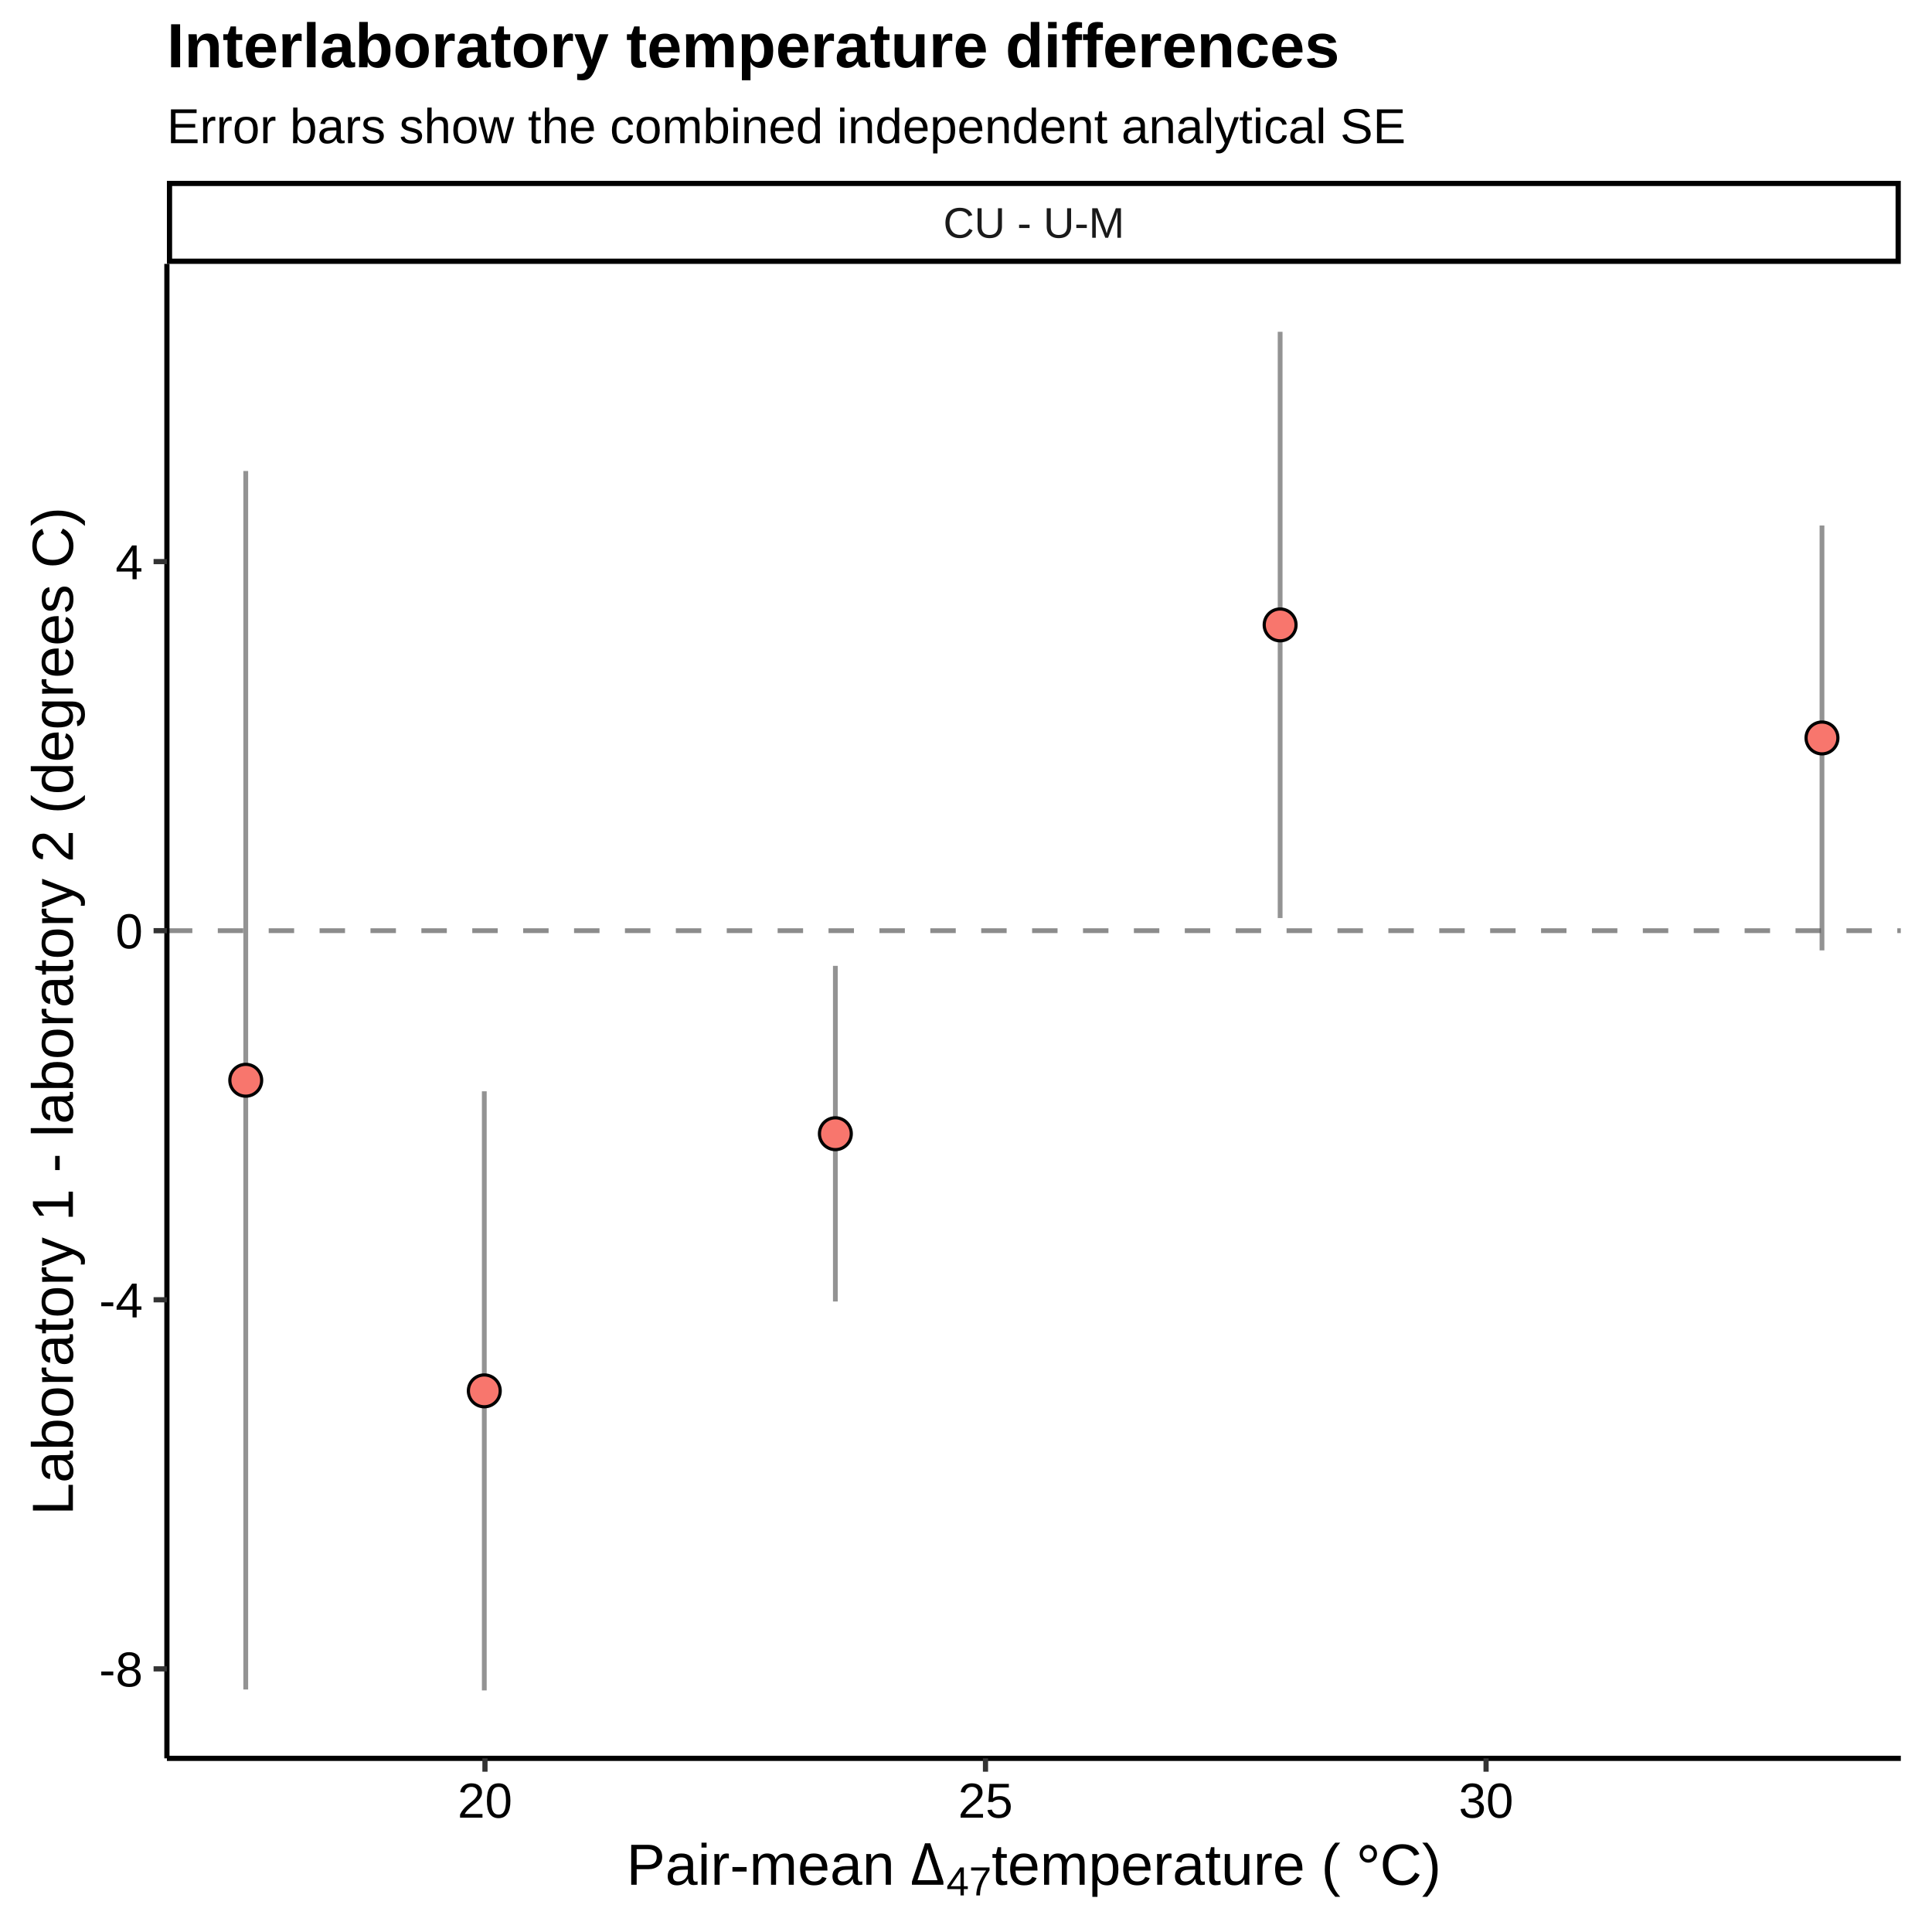
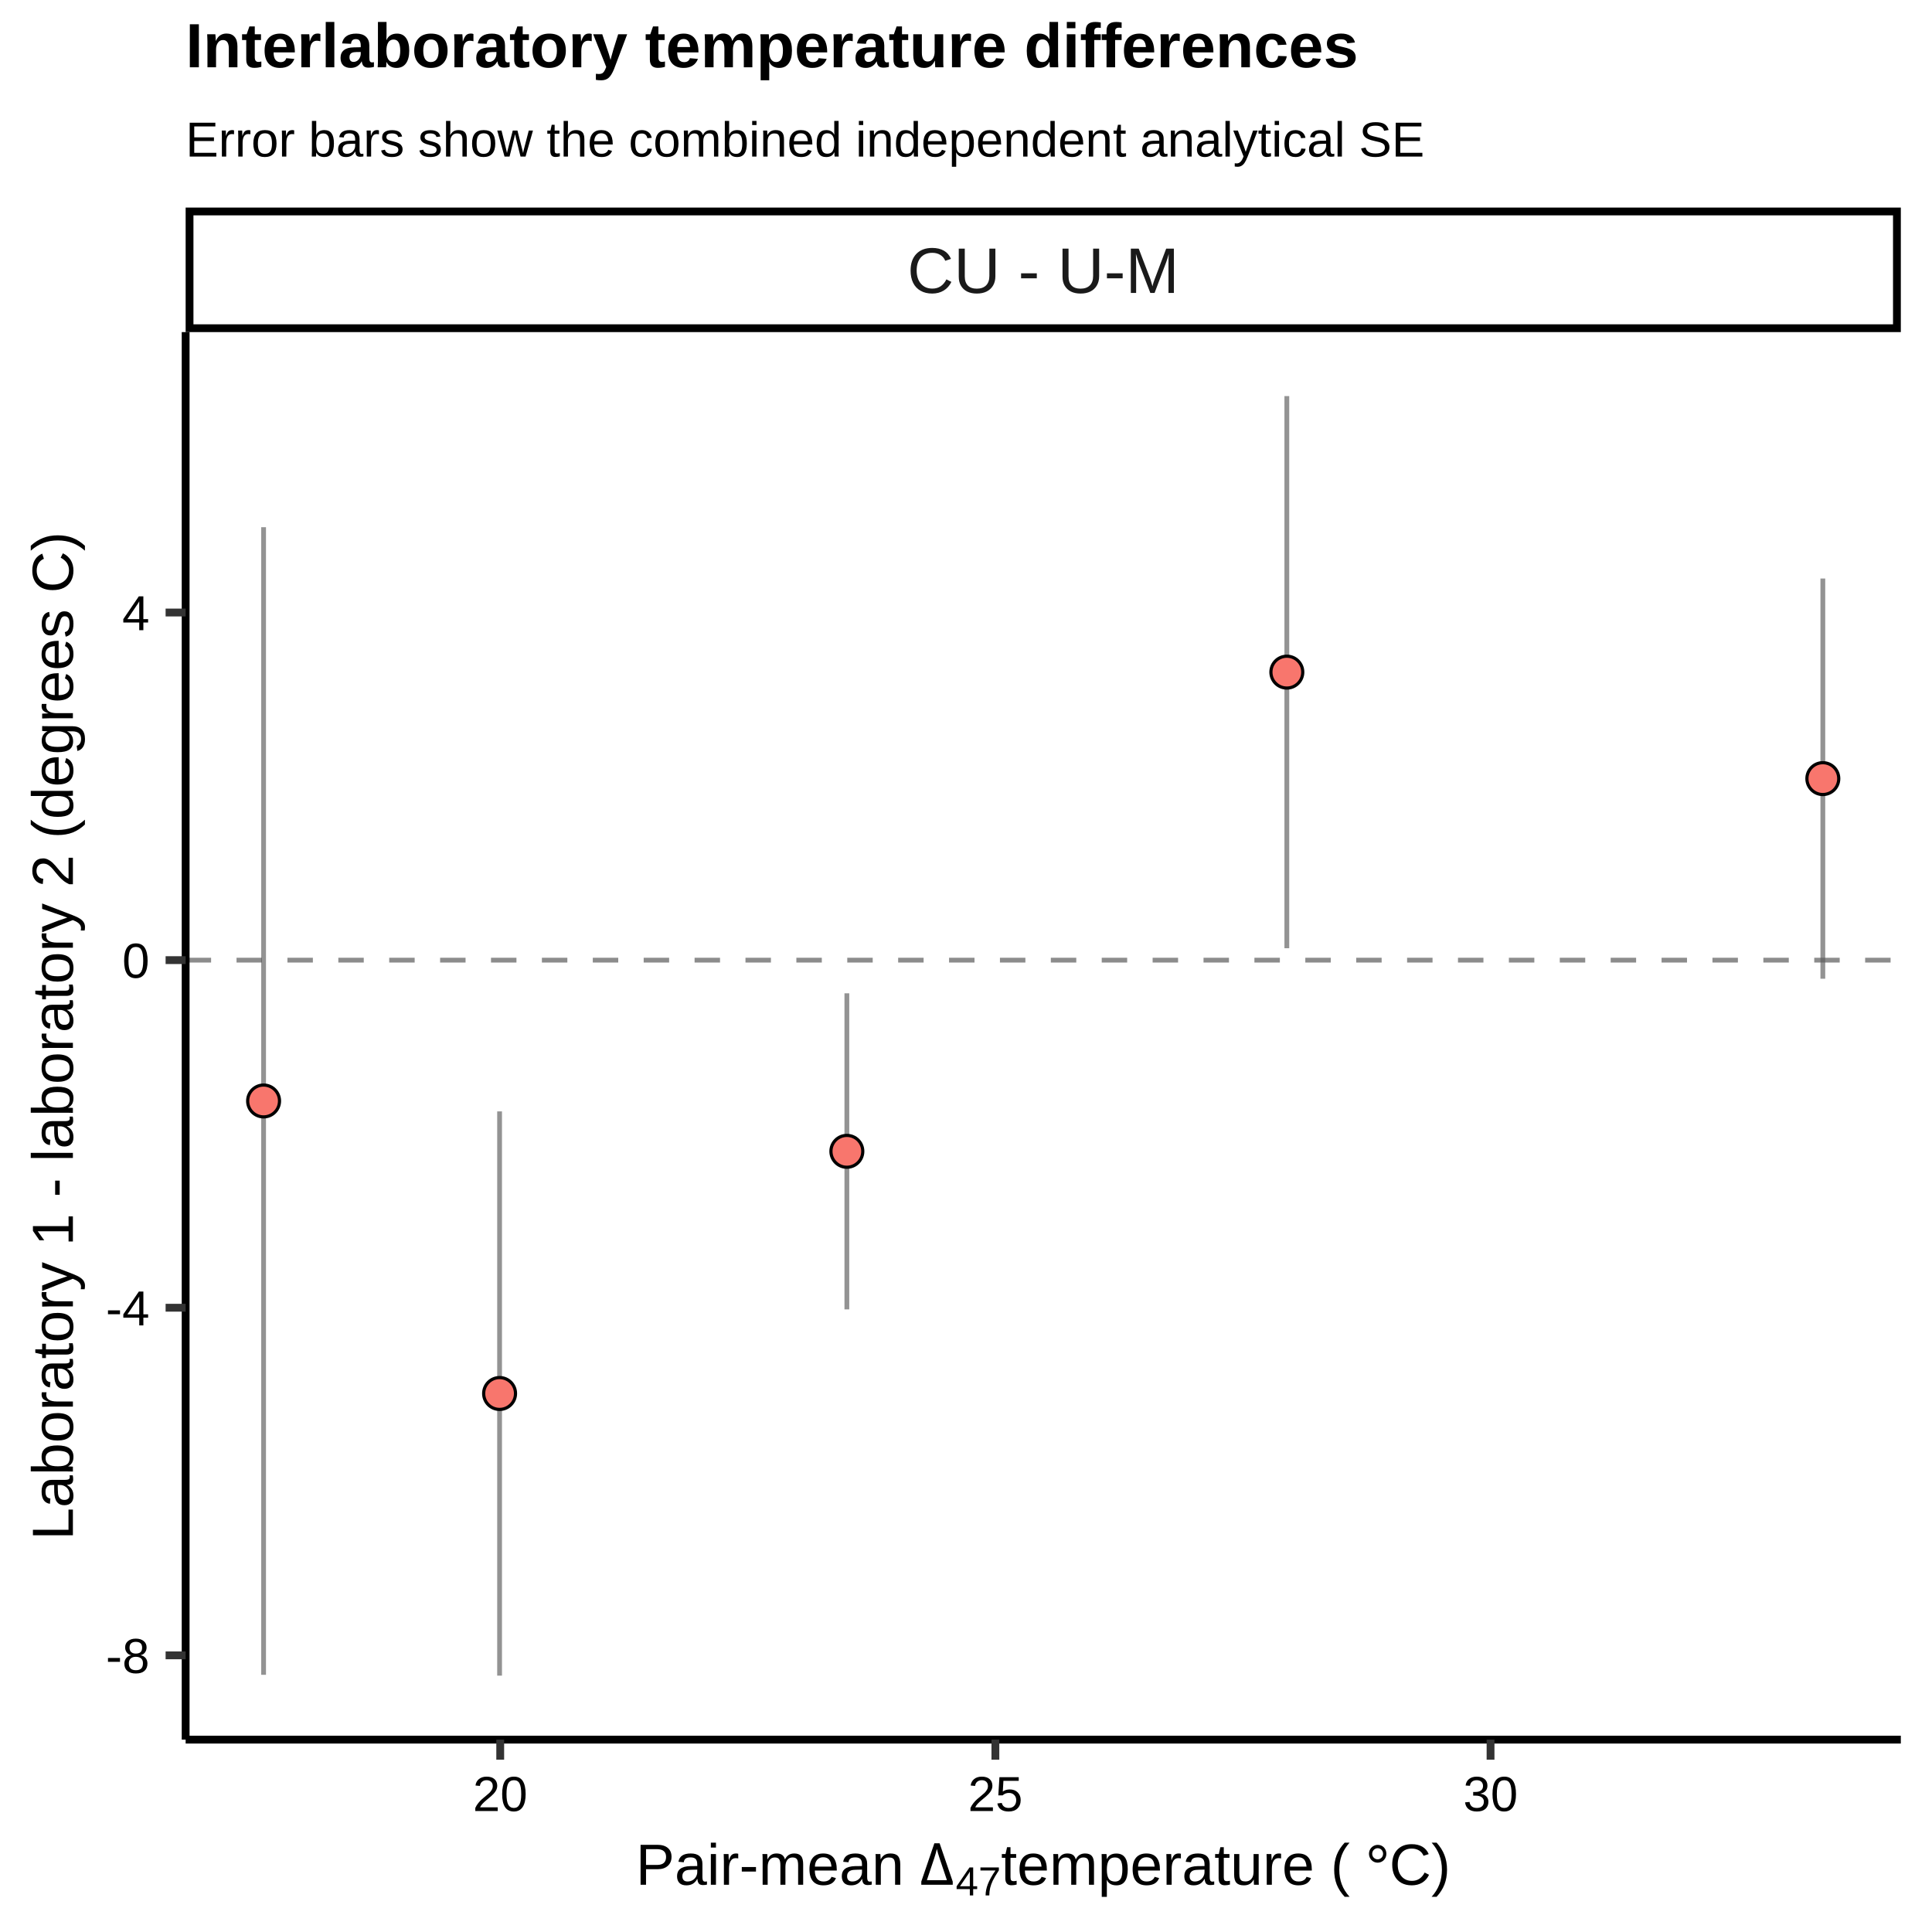
<svg xmlns="http://www.w3.org/2000/svg" class="svglite" width="432.00pt" height="432.00pt" viewBox="0 0 432.00 432.00">
  <defs>
    <style type="text/css">
    .svglite line, .svglite polyline, .svglite polygon, .svglite path, .svglite rect, .svglite circle {
      fill: none;
      stroke: #000000;
      stroke-linecap: round;
      stroke-linejoin: round;
      stroke-miterlimit: 10.00;
    }
    .svglite text {
      white-space: pre;
    }
  </style>
  </defs>
  <rect width="100%" height="100%" style="stroke: none; fill: #FFFFFF;" />
  <defs>
    <clipPath id="cpMC4wMHw0MzIuMDB8MC4wMHw0MzIuMDA=">
      <rect x="0.00" y="0.00" width="432.00" height="432.00" />
    </clipPath>
  </defs>
  <g clip-path="url(#cpMC4wMHw0MzIuMDB8MC4wMHw0MzIuMDA=)">
-     <rect x="0" y="0.00" width="432.00" height="432.00" style="stroke-width: 1.16; stroke: #FFFFFF; fill: #FFFFFF;" />
+     <rect x="0" y="-0" width="432.00" height="432.00" style="stroke-width: 1.75; stroke: #FFFFFF; fill: #FFFFFF;" />
  </g>
  <defs>
-     <clipPath id="cpMzcuMzJ8NDI1LjAzfDU5LjAwfDM5My4xNw==">
-       <rect x="37.32" y="59.00" width="387.70" height="334.17" />
+     <clipPath id="cpNDEuNTF8NDI1LjAzfDc0LjI2fDM4OC45OA==">
+       <rect x="41.51" y="74.26" width="383.52" height="314.72" />
    </clipPath>
  </defs>
-   <g clip-path="url(#cpMzcuMzJ8NDI1LjAzfDU5LjAwfDM5My4xNw==)">
-     <rect x="37.32" y="59.00" width="387.70" height="334.17" style="stroke-width: 1.16; stroke: none; fill: #FFFFFF;" />
-     <line x1="37.32" y1="208.10" x2="425.03" y2="208.10" style="stroke-width: 1.07; stroke: #8C8C8C; stroke-dasharray: 5.69,5.69; stroke-linecap: butt;" />
-     <polyline points="108.29,244.02 108.29,244.02 " style="stroke-width: 1.07; stroke: #595959; stroke-opacity: 0.65; stroke-linecap: butt;" />
-     <polyline points="108.29,244.02 108.29,377.98 " style="stroke-width: 1.07; stroke: #595959; stroke-opacity: 0.65; stroke-linecap: butt;" />
-     <polyline points="108.29,377.98 108.29,377.98 " style="stroke-width: 1.07; stroke: #595959; stroke-opacity: 0.65; stroke-linecap: butt;" />
-     <polyline points="286.24,74.19 286.24,74.19 " style="stroke-width: 1.07; stroke: #595959; stroke-opacity: 0.65; stroke-linecap: butt;" />
-     <polyline points="286.24,74.19 286.24,205.27 " style="stroke-width: 1.07; stroke: #595959; stroke-opacity: 0.65; stroke-linecap: butt;" />
-     <polyline points="286.24,205.27 286.24,205.27 " style="stroke-width: 1.07; stroke: #595959; stroke-opacity: 0.65; stroke-linecap: butt;" />
-     <polyline points="186.79,215.97 186.79,215.97 " style="stroke-width: 1.07; stroke: #595959; stroke-opacity: 0.65; stroke-linecap: butt;" />
-     <polyline points="186.79,215.97 186.79,291.02 " style="stroke-width: 1.07; stroke: #595959; stroke-opacity: 0.65; stroke-linecap: butt;" />
-     <polyline points="186.79,291.02 186.79,291.02 " style="stroke-width: 1.07; stroke: #595959; stroke-opacity: 0.65; stroke-linecap: butt;" />
-     <polyline points="407.40,117.50 407.40,117.50 " style="stroke-width: 1.07; stroke: #595959; stroke-opacity: 0.65; stroke-linecap: butt;" />
-     <polyline points="407.40,117.50 407.40,212.51 " style="stroke-width: 1.07; stroke: #595959; stroke-opacity: 0.65; stroke-linecap: butt;" />
-     <polyline points="407.40,212.51 407.40,212.51 " style="stroke-width: 1.07; stroke: #595959; stroke-opacity: 0.65; stroke-linecap: butt;" />
-     <polyline points="54.95,105.31 54.95,105.31 " style="stroke-width: 1.07; stroke: #595959; stroke-opacity: 0.65; stroke-linecap: butt;" />
-     <polyline points="54.95,105.31 54.95,377.78 " style="stroke-width: 1.07; stroke: #595959; stroke-opacity: 0.65; stroke-linecap: butt;" />
-     <polyline points="54.95,377.78 54.95,377.78 " style="stroke-width: 1.07; stroke: #595959; stroke-opacity: 0.65; stroke-linecap: butt;" />
-     <circle cx="108.29" cy="311.00" r="3.56" style="stroke-width: 0.71; fill: #F8766D;" />
-     <circle cx="286.24" cy="139.73" r="3.56" style="stroke-width: 0.71; fill: #F8766D;" />
-     <circle cx="186.79" cy="253.50" r="3.56" style="stroke-width: 0.71; fill: #F8766D;" />
-     <circle cx="407.40" cy="165.01" r="3.56" style="stroke-width: 0.71; fill: #F8766D;" />
-     <circle cx="54.95" cy="241.55" r="3.56" style="stroke-width: 0.71; fill: #F8766D;" />
+   <g clip-path="url(#cpNDEuNTF8NDI1LjAzfDc0LjI2fDM4OC45OA==)">
+     <rect x="41.51" y="74.26" width="383.52" height="314.72" style="stroke-width: 1.75; stroke: none; fill: #FFFFFF;" />
+     <line x1="41.51" y1="214.69" x2="425.03" y2="214.69" style="stroke-width: 1.07; stroke: #8C8C8C; stroke-dasharray: 5.69,5.69; stroke-linecap: butt;" />
+     <polyline points="111.71,248.51 111.71,248.51 " style="stroke-width: 1.07; stroke: #595959; stroke-opacity: 0.65; stroke-linecap: butt;" />
+     <polyline points="111.71,248.51 111.71,374.68 " style="stroke-width: 1.07; stroke: #595959; stroke-opacity: 0.65; stroke-linecap: butt;" />
+     <polyline points="111.71,374.68 111.71,374.68 " style="stroke-width: 1.07; stroke: #595959; stroke-opacity: 0.65; stroke-linecap: butt;" />
+     <polyline points="287.74,88.57 287.74,88.57 " style="stroke-width: 1.07; stroke: #595959; stroke-opacity: 0.65; stroke-linecap: butt;" />
+     <polyline points="287.74,88.57 287.74,212.02 " style="stroke-width: 1.07; stroke: #595959; stroke-opacity: 0.65; stroke-linecap: butt;" />
+     <polyline points="287.74,212.02 287.74,212.02 " style="stroke-width: 1.07; stroke: #595959; stroke-opacity: 0.65; stroke-linecap: butt;" />
+     <polyline points="189.36,222.10 189.36,222.10 " style="stroke-width: 1.07; stroke: #595959; stroke-opacity: 0.65; stroke-linecap: butt;" />
+     <polyline points="189.36,222.10 189.36,292.78 " style="stroke-width: 1.07; stroke: #595959; stroke-opacity: 0.65; stroke-linecap: butt;" />
+     <polyline points="189.36,292.78 189.36,292.78 " style="stroke-width: 1.07; stroke: #595959; stroke-opacity: 0.65; stroke-linecap: butt;" />
+     <polyline points="407.59,129.36 407.59,129.36 " style="stroke-width: 1.07; stroke: #595959; stroke-opacity: 0.65; stroke-linecap: butt;" />
+     <polyline points="407.59,129.36 407.59,218.84 " style="stroke-width: 1.07; stroke: #595959; stroke-opacity: 0.65; stroke-linecap: butt;" />
+     <polyline points="407.59,218.84 407.59,218.84 " style="stroke-width: 1.07; stroke: #595959; stroke-opacity: 0.65; stroke-linecap: butt;" />
+     <polyline points="58.94,117.88 58.94,117.88 " style="stroke-width: 1.07; stroke: #595959; stroke-opacity: 0.65; stroke-linecap: butt;" />
+     <polyline points="58.94,117.88 58.94,374.49 " style="stroke-width: 1.07; stroke: #595959; stroke-opacity: 0.65; stroke-linecap: butt;" />
+     <polyline points="58.94,374.49 58.94,374.49 " style="stroke-width: 1.07; stroke: #595959; stroke-opacity: 0.65; stroke-linecap: butt;" />
+     <circle cx="111.71" cy="311.59" r="3.56" style="stroke-width: 0.71; fill: #F8766D;" />
+     <circle cx="287.74" cy="150.29" r="3.56" style="stroke-width: 0.71; fill: #F8766D;" />
+     <circle cx="189.36" cy="257.44" r="3.56" style="stroke-width: 0.71; fill: #F8766D;" />
+     <circle cx="407.59" cy="174.10" r="3.56" style="stroke-width: 0.71; fill: #F8766D;" />
+     <circle cx="58.94" cy="246.18" r="3.56" style="stroke-width: 0.71; fill: #F8766D;" />
  </g>
  <g clip-path="url(#cpMC4wMHw0MzIuMDB8MC4wMHw0MzIuMDA=)">
</g>
  <defs>
-     <clipPath id="cpMzcuMzJ8NDI1LjAzfDQwLjQzfDU5LjAw">
-       <rect x="37.32" y="40.43" width="387.70" height="18.57" />
+     <clipPath id="cpNDEuNTF8NDI1LjAzfDQ2LjQxfDc0LjI2">
+       <rect x="41.51" y="46.41" width="383.52" height="27.85" />
    </clipPath>
  </defs>
-   <g clip-path="url(#cpMzcuMzJ8NDI1LjAzfDQwLjQzfDU5LjAw)">
-     <rect x="37.32" y="40.43" width="387.70" height="18.57" style="stroke-width: 2.33; fill: #FFFFFF;" />
-     <text x="231.18" y="53.16" text-anchor="middle" style="font-size: 9.60px;fill: #1A1A1A; font-family: &quot;Arial&quot;;" textLength="40.49px" lengthAdjust="spacingAndGlyphs">CU - U-M</text>
+   <g clip-path="url(#cpNDEuNTF8NDI1LjAzfDQ2LjQxfDc0LjI2)">
+     <rect x="41.51" y="46.41" width="383.52" height="27.85" style="stroke-width: 3.49; fill: #FFFFFF;" />
+     <text x="233.27" y="65.50" text-anchor="middle" style="font-size: 14.40px;fill: #1A1A1A; font-family: &quot;Arial&quot;;" textLength="60.74px" lengthAdjust="spacingAndGlyphs">CU - U-M</text>
  </g>
  <g clip-path="url(#cpMC4wMHw0MzIuMDB8MC4wMHw0MzIuMDA=)">
-     <polyline points="37.32,393.17 425.03,393.17 " style="stroke-width: 1.16; stroke-linecap: butt;" />
-     <polyline points="108.44,396.16 108.44,393.17 " style="stroke-width: 1.16; stroke: #333333; stroke-linecap: butt;" />
-     <polyline points="220.36,396.16 220.36,393.17 " style="stroke-width: 1.16; stroke: #333333; stroke-linecap: butt;" />
-     <polyline points="332.29,396.16 332.29,393.17 " style="stroke-width: 1.16; stroke: #333333; stroke-linecap: butt;" />
-     <text x="108.44" y="406.44" text-anchor="middle" style="font-size: 11.00px; font-family: &quot;Arial&quot;;" textLength="12.24px" lengthAdjust="spacingAndGlyphs">20</text>
-     <text x="220.36" y="406.44" text-anchor="middle" style="font-size: 11.00px; font-family: &quot;Arial&quot;;" textLength="12.24px" lengthAdjust="spacingAndGlyphs">25</text>
-     <text x="332.29" y="406.44" text-anchor="middle" style="font-size: 11.00px; font-family: &quot;Arial&quot;;" textLength="12.24px" lengthAdjust="spacingAndGlyphs">30</text>
-     <polyline points="37.32,393.17 37.32,59.00 " style="stroke-width: 1.16; stroke-linecap: butt;" />
-     <text x="31.94" y="377.11" text-anchor="end" style="font-size: 11.00px; font-family: &quot;Arial&quot;;" textLength="9.78px" lengthAdjust="spacingAndGlyphs">-8</text>
-     <text x="31.94" y="294.58" text-anchor="end" style="font-size: 11.00px; font-family: &quot;Arial&quot;;" textLength="9.78px" lengthAdjust="spacingAndGlyphs">-4</text>
-     <text x="31.94" y="212.05" text-anchor="end" style="font-size: 11.00px; font-family: &quot;Arial&quot;;" textLength="6.12px" lengthAdjust="spacingAndGlyphs">0</text>
-     <text x="31.94" y="129.52" text-anchor="end" style="font-size: 11.00px; font-family: &quot;Arial&quot;;" textLength="6.12px" lengthAdjust="spacingAndGlyphs">4</text>
-     <polyline points="34.34,373.16 37.32,373.16 " style="stroke-width: 1.16; stroke: #333333; stroke-linecap: butt;" />
-     <polyline points="34.34,290.63 37.32,290.63 " style="stroke-width: 1.16; stroke: #333333; stroke-linecap: butt;" />
-     <polyline points="34.34,208.10 37.32,208.10 " style="stroke-width: 1.16; stroke: #333333; stroke-linecap: butt;" />
-     <polyline points="34.34,125.57 37.32,125.57 " style="stroke-width: 1.16; stroke: #333333; stroke-linecap: butt;" />
-     <text x="140.08" y="421.44" style="font-size: 13.00px; font-family: &quot;Arial&quot;;" textLength="63.57px" lengthAdjust="spacingAndGlyphs">Pair-mean </text>
-     <text x="203.65" y="421.44" style="font-size: 13.00px; font-family: &quot;Symbol&quot;;" textLength="7.96px" lengthAdjust="spacingAndGlyphs">Δ</text>
-     <text x="211.61" y="423.82" style="font-size: 9.10px; font-family: &quot;Arial&quot;;" textLength="10.11px" lengthAdjust="spacingAndGlyphs">47</text>
-     <text x="221.71" y="421.44" style="font-size: 13.00px; font-family: &quot;Arial&quot;;" textLength="81.64px" lengthAdjust="spacingAndGlyphs"> temperature (</text>
-     <text x="303.36" y="421.44" style="font-size: 13.00px; font-family: &quot;Symbol&quot;;" textLength="5.20px" lengthAdjust="spacingAndGlyphs">°</text>
-     <text x="308.55" y="421.44" style="font-size: 13.00px; font-family: &quot;Arial&quot;;" textLength="13.72px" lengthAdjust="spacingAndGlyphs">C)</text>
-     <text transform="translate(16.30,226.09) rotate(-90)" text-anchor="middle" style="font-size: 13.00px; font-family: &quot;Arial&quot;;" textLength="225.43px" lengthAdjust="spacingAndGlyphs">Laboratory 1 - laboratory 2 (degrees C)</text>
-     <text x="37.32" y="32.02" style="font-size: 11.00px; font-family: &quot;Arial&quot;;" textLength="277.01px" lengthAdjust="spacingAndGlyphs">Error bars show the combined independent analytical SE</text>
-     <text x="37.32" y="15.05" style="font-size: 14.00px; font-weight: bold; font-family: &quot;Arial&quot;;" textLength="262.09px" lengthAdjust="spacingAndGlyphs">Interlaboratory temperature differences</text>
+     <polyline points="41.51,388.98 425.03,388.98 " style="stroke-width: 1.75; stroke-linecap: butt;" />
+     <polyline points="111.85,393.47 111.85,388.98 " style="stroke-width: 1.75; stroke: #333333; stroke-linecap: butt;" />
+     <polyline points="222.57,393.47 222.57,388.98 " style="stroke-width: 1.75; stroke: #333333; stroke-linecap: butt;" />
+     <polyline points="333.29,393.47 333.29,388.98 " style="stroke-width: 1.75; stroke: #333333; stroke-linecap: butt;" />
+     <text x="111.85" y="404.95" text-anchor="middle" style="font-size: 11.00px; font-family: &quot;Arial&quot;;" textLength="12.24px" lengthAdjust="spacingAndGlyphs">20</text>
+     <text x="222.57" y="404.95" text-anchor="middle" style="font-size: 11.00px; font-family: &quot;Arial&quot;;" textLength="12.24px" lengthAdjust="spacingAndGlyphs">25</text>
+     <text x="333.29" y="404.95" text-anchor="middle" style="font-size: 11.00px; font-family: &quot;Arial&quot;;" textLength="12.24px" lengthAdjust="spacingAndGlyphs">30</text>
+     <polyline points="41.51,388.98 41.51,74.26 " style="stroke-width: 1.75; stroke-linecap: butt;" />
+     <text x="33.44" y="374.09" text-anchor="end" style="font-size: 11.00px; font-family: &quot;Arial&quot;;" textLength="9.78px" lengthAdjust="spacingAndGlyphs">-8</text>
+     <text x="33.44" y="296.36" text-anchor="end" style="font-size: 11.00px; font-family: &quot;Arial&quot;;" textLength="9.78px" lengthAdjust="spacingAndGlyphs">-4</text>
+     <text x="33.44" y="218.63" text-anchor="end" style="font-size: 11.00px; font-family: &quot;Arial&quot;;" textLength="6.12px" lengthAdjust="spacingAndGlyphs">0</text>
+     <text x="33.44" y="140.91" text-anchor="end" style="font-size: 11.00px; font-family: &quot;Arial&quot;;" textLength="6.12px" lengthAdjust="spacingAndGlyphs">4</text>
+     <polyline points="37.03,370.14 41.51,370.14 " style="stroke-width: 1.75; stroke: #333333; stroke-linecap: butt;" />
+     <polyline points="37.03,292.41 41.51,292.41 " style="stroke-width: 1.75; stroke: #333333; stroke-linecap: butt;" />
+     <polyline points="37.03,214.69 41.51,214.69 " style="stroke-width: 1.75; stroke: #333333; stroke-linecap: butt;" />
+     <polyline points="37.03,136.96 41.51,136.96 " style="stroke-width: 1.75; stroke: #333333; stroke-linecap: butt;" />
+     <text x="142.17" y="421.44" style="font-size: 13.00px; font-family: &quot;Arial&quot;;" textLength="63.57px" lengthAdjust="spacingAndGlyphs">Pair-mean </text>
+     <text x="205.74" y="421.44" style="font-size: 13.00px; font-family: &quot;Symbol&quot;;" textLength="7.96px" lengthAdjust="spacingAndGlyphs">Δ</text>
+     <text x="213.70" y="423.82" style="font-size: 9.10px; font-family: &quot;Arial&quot;;" textLength="10.11px" lengthAdjust="spacingAndGlyphs">47</text>
+     <text x="223.81" y="421.44" style="font-size: 13.00px; font-family: &quot;Arial&quot;;" textLength="81.64px" lengthAdjust="spacingAndGlyphs"> temperature (</text>
+     <text x="305.45" y="421.44" style="font-size: 13.00px; font-family: &quot;Symbol&quot;;" textLength="5.20px" lengthAdjust="spacingAndGlyphs">°</text>
+     <text x="310.65" y="421.44" style="font-size: 13.00px; font-family: &quot;Arial&quot;;" textLength="13.72px" lengthAdjust="spacingAndGlyphs">C)</text>
+     <text transform="translate(16.30,231.62) rotate(-90)" text-anchor="middle" style="font-size: 13.00px; font-family: &quot;Arial&quot;;" textLength="225.43px" lengthAdjust="spacingAndGlyphs">Laboratory 1 - laboratory 2 (degrees C)</text>
+     <text x="41.51" y="35.01" style="font-size: 11.00px; font-family: &quot;Arial&quot;;" textLength="277.01px" lengthAdjust="spacingAndGlyphs">Error bars show the combined independent analytical SE</text>
+     <text x="41.51" y="15.05" style="font-size: 14.00px; font-weight: bold; font-family: &quot;Arial&quot;;" textLength="262.09px" lengthAdjust="spacingAndGlyphs">Interlaboratory temperature differences</text>
  </g>
</svg>
